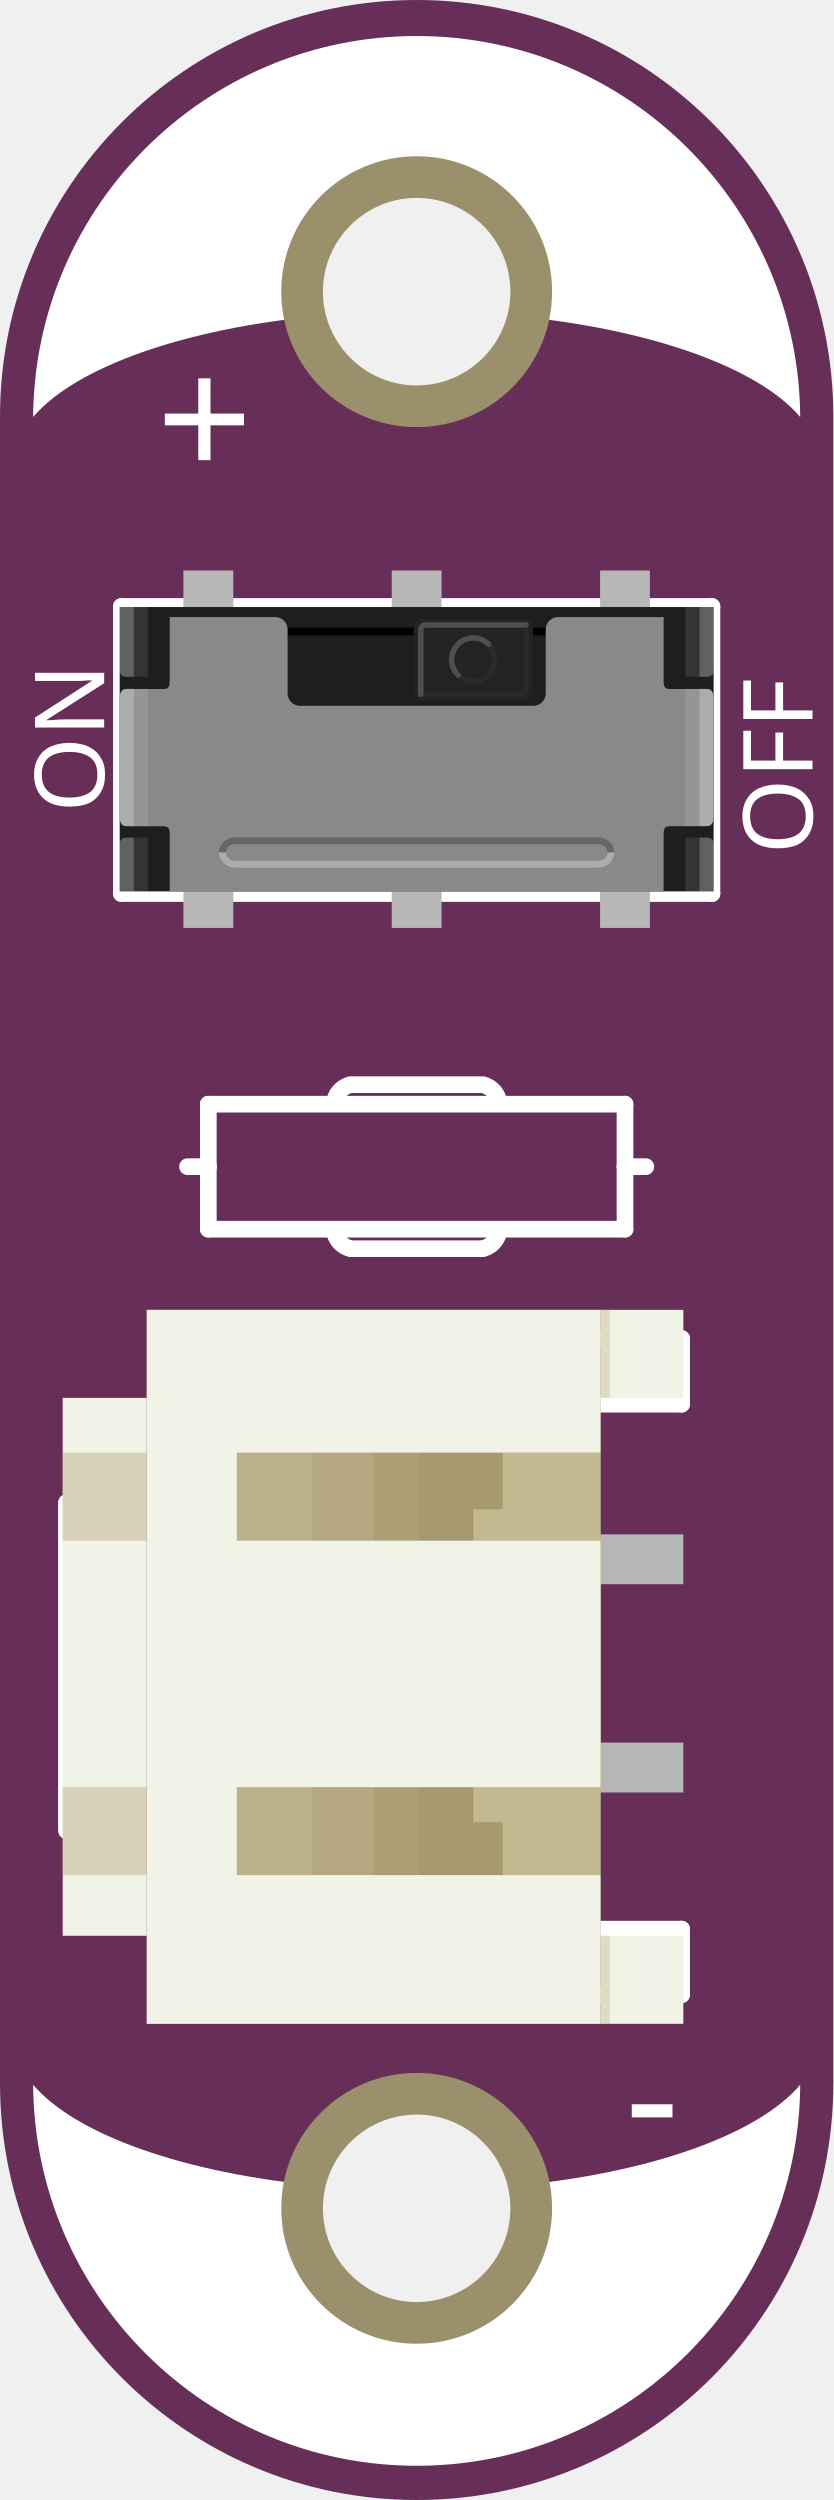
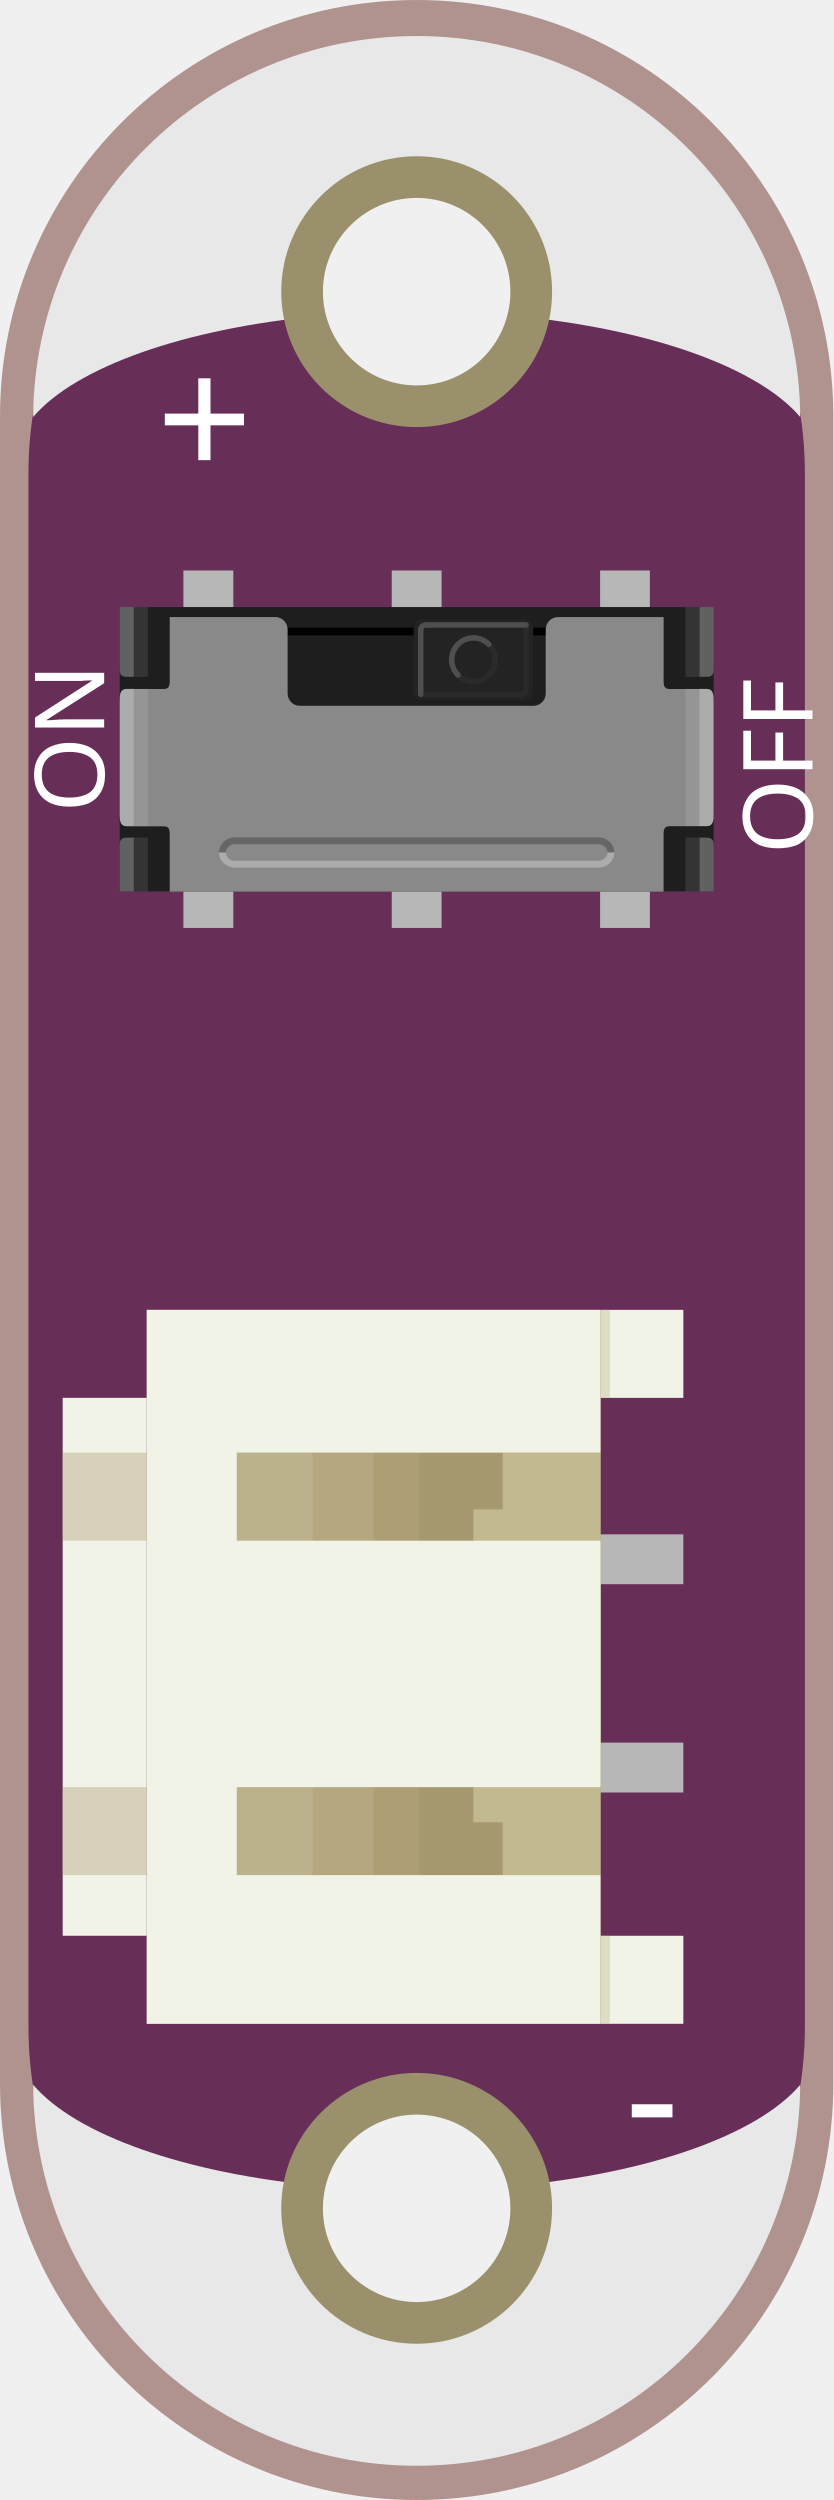
- <svg xmlns="http://www.w3.org/2000/svg" width="0.4in" xml:space="preserve" x="0px" version="1.1" y="0px" height="1.2in" viewBox="0 0 28.8 86.4" id="Ebene_1" enable-background="new 0 0 28.8 86.4">
+ <svg xmlns="http://www.w3.org/2000/svg" version="1.1" id="Ebene_1" x="0px" y="0px" width="28.8px" height="86.4px" viewBox="0 0 28.8 86.4" enable-background="new 0 0 28.8 86.4" xml:space="preserve">
  <g id="breadboard">
    <g id="icon">
-       <path fill="#672E58" d="M28.8,72V14.4C28.8,6.447,22.353,0,14.4,0S0,6.447,0,14.4V72c0,7.953,6.447,14.4,14.4,14.4S28.8,79.953,28.8,72 M17.447,25.92c-0.002-0.665,0.537-1.206,1.201-1.208c0.666-0.002,1.207,0.536,1.209,1.201c0,0.003,0,0.005,0,0.007c0.002,0.666-0.536,1.206-1.201,1.208c-0.666,0.002-1.207-0.535-1.209-1.201C17.447,25.925,17.447,25.923,17.447,25.92z M8.943,25.92c-0.002-0.665,0.536-1.206,1.201-1.208c0.666-0.002,1.207,0.536,1.208,1.201c0,0.003,0,0.005,0,0.007c0.001,0.666-0.536,1.206-1.202,1.208c-0.665,0.002-1.206-0.535-1.208-1.201C8.943,25.925,8.943,25.923,8.943,25.92z M10.44,76.32c0-2.188,1.773-3.96,3.96-3.96c2.188,0,3.96,1.771,3.96,3.96c0.001,2.187-1.772,3.96-3.959,3.96C12.213,80.281,10.44,78.508,10.44,76.32L10.44,76.32z M10.44,10.08c0-2.187,1.773-3.96,3.96-3.96c2.188,0,3.96,1.773,3.96,3.96c0.001,2.188-1.772,3.96-3.959,3.961C12.213,14.041,10.44,12.268,10.44,10.08L10.44,10.08z" />
+       <path fill="#B0938F" d="M28.8,72V14.4C28.8,6.447,22.353,0,14.4,0S0,6.447,0,14.4V72c0,7.953,6.447,14.4,14.4,14.4    S28.8,79.953,28.8,72 M17.447,25.92c-0.002-0.665,0.537-1.206,1.201-1.208c0.666-0.002,1.207,0.536,1.209,1.201    c0,0.003,0,0.005,0,0.007c0.002,0.666-0.536,1.206-1.201,1.208c-0.666,0.002-1.207-0.535-1.209-1.201    C17.447,25.925,17.447,25.923,17.447,25.92z M8.943,25.92c-0.002-0.665,0.536-1.206,1.201-1.208    c0.666-0.002,1.207,0.536,1.208,1.201c0,0.003,0,0.005,0,0.007c0.001,0.666-0.536,1.206-1.202,1.208    c-0.665,0.002-1.206-0.535-1.208-1.201C8.943,25.925,8.943,25.923,8.943,25.92z M10.44,76.32c0-2.188,1.773-3.96,3.96-3.96    c2.188,0,3.96,1.771,3.96,3.96c0.001,2.187-1.772,3.96-3.959,3.96C12.213,80.281,10.44,78.508,10.44,76.32L10.44,76.32z     M10.44,10.08c0-2.187,1.773-3.96,3.96-3.96c2.188,0,3.96,1.773,3.96,3.96c0.001,2.188-1.772,3.96-3.959,3.961    C12.213,14.041,10.44,12.268,10.44,10.08L10.44,10.08z" />
+       <path fill="#672E58" d="M14.4,2.95c-7.41,0-13.417,6.007-13.417,13.417v53.666c0,7.41,6.006,13.417,13.417,13.417    s13.417-6.007,13.417-13.417V16.367C27.817,8.957,21.81,2.95,14.4,2.95z M14.401,80.28c-2.188,0.001-3.961-1.772-3.961-3.96    c0-2.188,1.773-3.96,3.96-3.96c2.188,0,3.96,1.771,3.96,3.96C18.361,78.507,16.587,80.28,14.401,80.28z M14.401,14.041    c-2.188,0-3.961-1.772-3.961-3.961c0-2.187,1.773-3.96,3.96-3.96c2.188,0,3.96,1.773,3.96,3.96    C18.361,12.268,16.587,14.04,14.401,14.041z" />
      <g>
        <g>
          <g transform="matrix(1, 0, 0, 1, 3.6, 28.08)">
            <g transform="rotate(-90)">
-               <text fill="#FFFFFF" font-family="OCRA" transform="matrix(1 0 0 1 1.525879e-04 -3.967285e-04)" font-size="3.341">ON</text>
+               <text transform="matrix(1 0 0 1 1.525879e-004 -3.967285e-004)" fill="#FFFFFF" font-family="'OCRA'" font-size="3.341">ON</text>
            </g>
          </g>
        </g>
        <g>
          <g transform="matrix(1, 0, 0, 1, 28.08, 29.52)">
            <g transform="rotate(-90)">
-               <text fill="#FFFFFF" font-family="OCRA" transform="matrix(1 0 0 1 -2.746582e-04 -4.272461e-04)" font-size="3.341">OFF</text>
+               <text transform="matrix(1 0 0 1 -2.746582e-004 -3.967285e-004)" fill="#FFFFFF" font-family="'OCRA'" font-size="3.341">OFF</text>
            </g>
          </g>
        </g>
        <g>
-           <text fill="#FFFFFF" font-family="OCRA" transform="matrix(1 0 0 1 5.3999 16.5593)" font-size="5.846">+</text>
+           <text transform="matrix(1 0 0 1 5.3999 16.5593)" fill="#FFFFFF" font-family="'OCRA'" font-size="5.846">+</text>
        </g>
        <g>
-           <text fill="#FFFFFF" font-family="OCRA" transform="matrix(1 0 0 1 21.6001 74.5203)" font-size="5.846">-</text>
+           <text transform="matrix(1 0 0 1 21.6001 74.5203)" fill="#FFFFFF" font-family="'OCRA'" font-size="5.846">-</text>
        </g>
        <g>
          <g>
-             <line fill="none" stroke="#FFFFFF" stroke-linecap="round" y1="68.938" stroke-width="0.576" x1="13.635" y2="68.938" x2="23.556" />
-             <line fill="none" stroke="#FFFFFF" stroke-linecap="round" y1="68.938" stroke-width="0.576" x1="23.556" y2="66.671" x2="23.556" />
-             <line fill="none" stroke="#FFFFFF" stroke-linecap="round" y1="66.671" stroke-width="0.576" x1="23.556" y2="66.671" x2="16.469" />
-             <line fill="none" stroke="#FFFFFF" stroke-linecap="round" y1="66.671" stroke-width="0.576" x1="16.469" y2="63.269" x2="16.469" />
-             <line fill="none" stroke="#FFFFFF" stroke-linecap="round" y1="51.93" stroke-width="0.576" x1="16.469" y2="48.529" x2="16.469" />
-             <line fill="none" stroke="#FFFFFF" stroke-linecap="round" y1="48.529" stroke-width="0.576" x1="16.469" y2="48.529" x2="23.556" />
-             <line fill="none" stroke="#FFFFFF" stroke-linecap="round" y1="48.529" stroke-width="0.576" x1="23.556" y2="46.26" x2="23.556" />
-             <line fill="none" stroke="#FFFFFF" stroke-linecap="round" y1="46.26" stroke-width="0.576" x1="23.556" y2="46.26" x2="13.635" />
-             <line fill="none" stroke="#FFFFFF" stroke-linecap="round" y1="51.93" stroke-width="0.576" x1="2.296" y2="63.269" x2="2.296" />
-           </g>
+ 					</g>
        </g>
        <g>
          <g>
-             <line fill="none" stroke="#FFFFFF" stroke-linecap="round" y1="43.155" stroke-width="0.576" x1="16.667" y2="43.155" x2="12.132" />
-             <path fill="none" stroke="#FFFFFF" stroke-width="0.576" d="M17.234,38.336c0.079-0.392-0.175-0.771-0.566-0.851" />
-             <path fill="none" stroke="#FFFFFF" stroke-width="0.576" d="M12.132,37.485c-0.391,0.079-0.645,0.459-0.567,0.851" />
-             <path fill="none" stroke="#FFFFFF" stroke-width="0.576" d="M11.565,42.304c-0.078,0.391,0.176,0.771,0.567,0.851" />
-             <path fill="none" stroke="#FFFFFF" stroke-width="0.576" d="M16.667,43.155c0.392-0.079,0.646-0.46,0.563-0.851" />
-             <line fill="none" stroke="#FFFFFF" stroke-linecap="round" y1="37.485" stroke-width="0.576" x1="12.132" y2="37.485" x2="16.667" />
-           </g>
+ 					</g>
        </g>
        <g>
          <g>
-             <line fill="none" stroke="#FFFFFF" stroke-linecap="round" y1="42.48" stroke-width="0.576" x1="21.6" y2="42.48" x2="7.2" />
-             <line fill="none" stroke="#FFFFFF" stroke-linecap="round" y1="42.48" stroke-width="0.576" x1="7.2" y2="40.32" x2="7.2" />
-             <line fill="none" stroke="#FFFFFF" stroke-linecap="round" y1="40.32" stroke-width="0.576" x1="7.2" y2="38.16" x2="7.2" />
-             <line fill="none" stroke="#FFFFFF" stroke-linecap="round" y1="38.16" stroke-width="0.576" x1="7.2" y2="38.16" x2="21.6" />
-             <line fill="none" stroke="#FFFFFF" stroke-linecap="round" y1="38.16" stroke-width="0.576" x1="21.6" y2="40.32" x2="21.6" />
-             <line fill="none" stroke="#FFFFFF" stroke-linecap="round" y1="40.32" stroke-width="0.576" x1="21.6" y2="42.48" x2="21.6" />
-             <line fill="none" stroke="#FFFFFF" stroke-linecap="round" y1="40.32" stroke-width="0.576" x1="7.2" y2="40.32" x2="6.48" />
-             <line fill="none" stroke="#FFFFFF" stroke-linecap="round" y1="40.32" stroke-width="0.576" x1="21.6" y2="40.32" x2="22.32" />
-           </g>
+ 					</g>
        </g>
        <g>
          <g>
-       </g>
-         </g>
-         <g>
-           <g>
-             <line fill="none" stroke="#FFFFFF" stroke-linecap="round" y1="20.96" stroke-width="0.576" x1="4.195" y2="30.881" x2="4.195" />
-             <line fill="none" stroke="#FFFFFF" stroke-linecap="round" y1="30.881" stroke-width="0.576" x1="4.195" y2="30.881" x2="24.605" />
-             <line fill="none" stroke="#FFFFFF" stroke-linecap="round" y1="30.881" stroke-width="0.576" x1="24.605" y2="20.96" x2="24.605" />
-             <line fill="none" stroke="#FFFFFF" stroke-linecap="round" y1="20.96" stroke-width="0.576" x1="24.605" y2="20.96" x2="4.195" />
-           </g>
-         </g>
-         <g>
-           <g>
-       </g>
-         </g>
-         <g>
-           <g>
-       </g>
-         </g>
-         <g>
-           <g>
-       </g>
+ 					</g>
        </g>
      </g>
-       <path fill="#FFFFFF" d="M14.4,6.364c1.164,0,4.825,1.199,3.372,4.554c4.679,0.44,8.422,1.774,9.884,3.495C27.605,7.132,21.693,1.245,14.4,1.245c-7.292,0-13.206,5.887-13.255,13.167c1.469-1.729,5.24-3.067,9.951-3.5C10.628,6.612,13.262,6.364,14.4,6.364z" />
-       <path fill="#FFFFFF" d="M11.096,75.549c-4.71-0.433-8.482-1.771-9.951-3.5C1.194,79.33,7.108,85.217,14.4,85.217c7.293,0,13.205-5.887,13.256-13.168c-1.462,1.724-5.205,3.058-9.884,3.495c1.453,3.355-2.208,4.557-3.372,4.557C13.262,80.097,10.628,79.849,11.096,75.549z" />
+       <path fill="#E8E8E8" d="M14.4,6.364c1.164,0,4.825,1.199,3.372,4.554c4.679,0.44,8.422,1.774,9.884,3.495    C27.605,7.132,21.693,1.245,14.4,1.245c-7.292,0-13.206,5.887-13.255,13.167c1.469-1.729,5.24-3.067,9.951-3.5    C10.628,6.612,13.262,6.364,14.4,6.364z" />
+       <path fill="#E8E8E8" d="M11.096,75.549c-4.71-0.433-8.482-1.771-9.951-3.5C1.194,79.33,7.108,85.217,14.4,85.217    c7.293,0,13.205-5.887,13.256-13.168c-1.462,1.725-5.205,3.059-9.884,3.495c1.453,3.355-2.208,4.558-3.372,4.558    C13.262,80.097,10.628,79.849,11.096,75.549z" />
      <g id="connector16pin">
-         <path fill="#9A916C" d="M14.4,73.081c1.786,0,3.239,1.453,3.239,3.239s-1.453,3.239-3.239,3.239s-3.24-1.453-3.24-3.239S12.614,73.081,14.4,73.081 M14.4,71.64c-2.584,0-4.68,2.095-4.68,4.68S11.815,81,14.4,81c2.585,0,4.68-2.095,4.68-4.68S16.985,71.64,14.4,71.64L14.4,71.64z" />
+         <path fill="#9A916C" d="M14.4,73.081c1.786,0,3.239,1.453,3.239,3.239s-1.453,3.239-3.239,3.239s-3.24-1.453-3.24-3.239     S12.614,73.081,14.4,73.081 M14.4,71.64c-2.584,0-4.68,2.095-4.68,4.68S11.815,81,14.4,81s4.68-2.095,4.68-4.68     S16.985,71.64,14.4,71.64L14.4,71.64z" />
      </g>
      <g id="connector17pin">
-         <path fill="#9A916C" d="M14.4,6.84c1.786,0,3.239,1.454,3.239,3.24s-1.453,3.24-3.239,3.24s-3.24-1.454-3.24-3.24S12.614,6.84,14.4,6.84 M14.4,5.4c-2.584,0-4.68,2.095-4.68,4.68s2.095,4.68,4.68,4.68c2.585,0,4.68-2.095,4.68-4.68S16.985,5.4,14.4,5.4L14.4,5.4z" />
+         <path fill="#9A916C" d="M14.4,6.84c1.786,0,3.239,1.454,3.239,3.24s-1.453,3.24-3.239,3.24s-3.24-1.454-3.24-3.24     S12.614,6.84,14.4,6.84 M14.4,5.4c-2.584,0-4.68,2.095-4.68,4.68s2.095,4.68,4.68,4.68s4.68-2.095,4.68-4.68S16.985,5.4,14.4,5.4     L14.4,5.4z" />
      </g>
    </g>
    <g id="jst-2-smd" transform="matrix(1, 0, 0, 1, 2.42585, 46.879)">
      <g transform="matrix(0, 1, -1, 0, 23.0625, -1.61147)">
        <g>
          <g>
            <g>
-               <polygon fill="#B7B7B7" points="16.681,1.872 14.957,1.872 14.957,6.931 16.681,6.931 " />
-               <polygon fill="#B7B7B7" points="9.482,1.872 7.76,1.872 7.76,6.931 9.482,6.931 " />
+               <polygon fill="#B7B7B7" points="16.681,1.872 14.957,1.872 14.957,6.931 16.681,6.931       " />
+               <polygon fill="#B7B7B7" points="9.482,1.872 7.76,1.872 7.76,6.931 9.482,6.931       " />
            </g>
          </g>
-           <rect width="15.684" x="4.496" y="0.238" fill="#AD9E73" height="24.674" transform="matrix(2.578893e-06 1 -1 2.578893e-06 24.9128 0.2373)" />
+           <rect x="4.496" y="0.238" transform="matrix(2.578893e-006 1 -1 2.578893e-006 24.9127 0.2373)" fill="#AD9E73" width="15.684" height="24.674" />
          <g>
-             <polygon fill="#C2B990" points="4.935,8.116 6.896,8.116 6.896,9.13 17.712,9.13 17.712,8.116 19.536,8.116 19.536,4.735 4.935,4.735 " />
+             <polygon fill="#C2B990" points="4.935,8.116 6.896,8.116 6.896,9.129 17.712,9.129 17.712,8.116 19.536,8.116 19.536,4.735        4.935,4.735      " />
          </g>
-           <rect width="2.904" x="10.886" y="12.574" fill="#F1F3E6" height="18.59" transform="matrix(2.578893e-06 1 -1 2.578893e-06 34.2069 9.5315)" />
-           <polygon opacity="0.5" fill="#A0916B" points="19.536,8.12 17.712,8.12 17.712,9.135 6.896,9.135 6.896,8.12 4.935,8.12 4.935,10.999 6.896,10.999 17.712,10.999 19.536,10.999 " enable-background="new    " />
-           <rect width="5.24" x="9.615" opacity="0.1" y="7.893" fill="#FFFFFF" height="14.602" enable-background="new    " transform="matrix(2.578893e-06 1 -1 2.578893e-06 27.4286 2.9583)" />
-           <rect width="5.238" x="9.616" opacity="0.1" y="10.007" fill="#FFFFFF" height="14.602" enable-background="new    " transform="matrix(2.578893e-06 1 -1 2.578893e-06 29.5429 5.0725)" />
+           <rect x="10.886" y="12.575" transform="matrix(2.578893e-006 1 -1 2.578893e-006 34.2071 9.5317)" fill="#F1F3E6" width="2.904" height="18.59" />
+           <polygon opacity="0.5" fill="#A0916B" enable-background="new    " points="19.536,8.12 17.712,8.12 17.712,9.135 6.896,9.135       6.896,8.12 4.935,8.12 4.935,10.999 6.896,10.999 17.712,10.999 19.536,10.999     " />
+           <rect x="9.615" y="7.892" transform="matrix(2.578893e-006 1 -1 2.578893e-006 27.4278 2.9585)" opacity="0.1" fill="#FFFFFF" enable-background="new    " width="5.24" height="14.603" />
+           <rect x="9.616" y="10.007" transform="matrix(2.578893e-006 1 -1 2.578893e-006 29.5426 5.0722)" opacity="0.1" fill="#FFFFFF" enable-background="new    " width="5.238" height="14.602" />
          <g>
            <g>
              <path fill="#F1F3E6" d="M24.675,4.735V1.872h-3.042v2.863H24.675z" />
            </g>
          </g>
          <g>
            <g>
              <path fill="#F1F3E6" d="M3.043,4.735V1.872H0.001v2.863H3.043z" />
            </g>
          </g>
          <g>
            <g>
-               <polygon fill="#F1F3E6" points="24.675,20.417 24.675,4.735 19.536,4.735 19.536,17.306 16.496,17.306 16.496,4.735 7.978,4.735 7.978,17.306 4.935,17.306 4.935,4.735 0.001,4.735 0.001,20.417 " />
+               <polygon fill="#F1F3E6" points="24.675,20.417 24.675,4.735 19.536,4.735 19.536,17.306 16.496,17.306 16.496,4.735         7.978,4.735 7.978,17.306 4.935,17.306 4.935,4.735 0.001,4.735 0.001,20.417       " />
            </g>
          </g>
-           <rect width="0.322" x="1.361" opacity="0.4" y="3.053" fill="#C2B990" height="3.041" enable-background="new    " transform="matrix(2.578893e-06 1 -1 2.578893e-06 6.0961 3.0516)" />
-           <rect width="0.322" x="22.992" opacity="0.4" y="3.053" fill="#C2B990" height="3.042" enable-background="new    " transform="matrix(2.578893e-06 1 -1 2.578893e-06 27.7274 -18.5798)" />
-           <rect width="2.904" x="16.563" opacity="0.4" y="20.349" fill="#AD9E73" height="3.041" enable-background="new    " transform="matrix(2.578893e-06 1 -1 2.578893e-06 39.8847 3.8538)" />
-           <rect width="2.904" x="5.005" opacity="0.4" y="20.348" fill="#AD9E73" height="3.043" enable-background="new    " transform="matrix(2.578893e-06 1 -1 2.578893e-06 28.3261 15.4124)" />
+           <rect x="1.361" y="3.053" transform="matrix(2.578893e-006 1 -1 2.578893e-006 6.0961 3.0515)" opacity="0.4" fill="#C2B990" enable-background="new    " width="0.322" height="3.041" />
+           <rect x="22.992" y="3.053" transform="matrix(2.578893e-006 1 -1 2.578893e-006 27.7274 -18.5798)" opacity="0.4" fill="#C2B990" enable-background="new    " width="0.322" height="3.042" />
+           <rect x="16.563" y="20.348" transform="matrix(2.578893e-006 1 -1 2.578893e-006 39.8841 3.8532)" opacity="0.4" fill="#AD9E73" enable-background="new    " width="2.904" height="3.041" />
+           <rect x="5.005" y="20.348" transform="matrix(2.578893e-006 1 -1 2.578893e-006 28.3263 15.4125)" opacity="0.4" fill="#AD9E73" enable-background="new    " width="2.904" height="3.043" />
        </g>
      </g>
    </g>
    <g id="ayz0202" transform="matrix(1, 0, 0, 1, 4.13604, 19.7163)">
      <g>
        <g>
-           <polygon fill="#B7B7B7" points="2.202,12.353 3.927,12.353 3.927,9.49 2.202,9.49 " />
-           <polygon fill="#B7B7B7" points="9.402,12.353 11.125,12.353 11.125,9.49 9.402,9.49 " />
-           <polygon fill="#B7B7B7" points="16.603,12.353 18.324,12.353 18.324,9.49 16.603,9.49 " />
+           <polygon fill="#B7B7B7" points="2.202,12.353 3.927,12.353 3.927,9.49 2.202,9.49     " />
+           <polygon fill="#B7B7B7" points="9.402,12.353 11.125,12.353 11.125,9.49 9.402,9.49     " />
+           <polygon fill="#B7B7B7" points="16.604,12.353 18.324,12.353 18.324,9.49 16.604,9.49     " />
        </g>
        <g>
-           <polygon fill="#B7B7B7" points="2.202,2.861 3.927,2.861 3.927,0 2.202,0 " />
-           <polygon fill="#B7B7B7" points="9.402,2.861 11.125,2.861 11.125,0 9.402,0 " />
-           <polygon fill="#B7B7B7" points="16.603,2.861 18.324,2.861 18.324,0 16.603,0 " />
+           <polygon fill="#B7B7B7" points="2.202,2.861 3.927,2.861 3.927,0 2.202,0     " />
+           <polygon fill="#B7B7B7" points="9.402,2.861 11.125,2.861 11.125,0 9.402,0     " />
+           <polygon fill="#B7B7B7" points="16.604,2.861 18.324,2.861 18.324,0 16.604,0     " />
        </g>
      </g>
-       <rect width="20.527" x="0" y="1.263" fill="#1E1E1E" height="9.827" />
-       <rect width="10.642" x="4.943" y="1.975" height="0.267" />
-       <path fill="#898989" d="M19.002,4.096c-0.229,0-0.203-0.191-0.203-0.426v-2.06h-3.65c-0.232,0-0.425,0.191-0.425,0.427v2.214c0,0.232-0.19,0.425-0.425,0.425h-8.07c-0.233,0-0.425-0.191-0.425-0.425V2.037c0-0.234-0.191-0.427-0.425-0.427H1.73v2.06c0,0.233,0.024,0.426-0.203,0.426H0.249c-0.237,0-0.248,0.191-0.248,0.425v3.893c0,0.233,0.011,0.426,0.248,0.426h1.278c0.228,0,0.203,0.19,0.203,0.425v1.833h17.068V9.263c0-0.233-0.024-0.425,0.202-0.425h1.277c0.238,0,0.248-0.191,0.248-0.426V4.521c0-0.232-0.01-0.425-0.248-0.425H19.002z" />
+       <rect x="0" y="1.263" fill="#1E1E1E" width="20.527" height="9.827" />
+       <rect x="4.943" y="1.975" width="10.642" height="0.268" />
+       <path fill="#898989" d="M19.002,4.096c-0.229,0-0.203-0.191-0.203-0.426V1.61h-3.65c-0.231,0-0.425,0.191-0.425,0.428v2.214    c0,0.231-0.19,0.425-0.425,0.425h-8.07c-0.233,0-0.425-0.191-0.425-0.425V2.037c0-0.234-0.191-0.428-0.425-0.428H1.73V3.67    c0,0.232,0.024,0.426-0.203,0.426H0.249c-0.237,0-0.248,0.191-0.248,0.425v3.894c0,0.232,0.011,0.426,0.248,0.426h1.278    c0.228,0,0.203,0.189,0.203,0.425v1.833h17.068V9.263c0-0.233-0.024-0.425,0.202-0.425h1.277c0.237,0,0.248-0.191,0.248-0.426    V4.521c0-0.231-0.011-0.425-0.248-0.425H19.002z" />
      <g>
-         <path opacity="0.3" fill="#FFFFFF" enable-background="new    " d="M0.249,8.832h0.239V4.089H0.249c-0.237,0-0.248,0.19-0.248,0.425v3.892C0.001,8.641,0.012,8.832,0.249,8.832z" />
-         <rect width="0.487" x="0.488" opacity="0.1" y="4.089" fill="#FFFFFF" height="4.743" enable-background="new    " />
+         <path opacity="0.3" fill="#FFFFFF" enable-background="new    " d="M0.249,8.832h0.239V4.089H0.249     c-0.237,0-0.248,0.189-0.248,0.425v3.892C0.001,8.641,0.012,8.832,0.249,8.832z" />
+         <rect x="0.488" y="4.089" opacity="0.1" fill="#FFFFFF" enable-background="new    " width="0.487" height="4.743" />
      </g>
      <g>
-         <path opacity="0.3" fill="#FFFFFF" enable-background="new    " d="M20.279,8.832h-0.24V4.089h0.24c0.236,0,0.248,0.19,0.248,0.425v3.892C20.527,8.641,20.517,8.832,20.279,8.832z" />
-         <rect width="0.486" x="19.553" opacity="0.1" y="4.089" fill="#FFFFFF" height="4.743" enable-background="new    " />
+         <path opacity="0.3" fill="#FFFFFF" enable-background="new    " d="M20.279,8.832h-0.24V4.089h0.24     c0.235,0,0.248,0.189,0.248,0.425v3.892C20.528,8.641,20.517,8.832,20.279,8.832z" />
+         <rect x="19.553" y="4.089" opacity="0.1" fill="#FFFFFF" enable-background="new    " width="0.486" height="4.743" />
      </g>
-       <path fill="#898989" d="M17.095,9.746c0,0.289-0.25,0.524-0.558,0.524H3.99c-0.307,0-0.557-0.236-0.557-0.524c0-0.289,0.25-0.525,0.557-0.525h12.547C16.845,9.221,17.095,9.457,17.095,9.746z" />
+       <path fill="#898989" d="M17.095,9.746c0,0.289-0.25,0.523-0.558,0.523H3.99c-0.307,0-0.557-0.235-0.557-0.523    c0-0.289,0.25-0.525,0.557-0.525h12.547C16.845,9.221,17.095,9.457,17.095,9.746z" />
      <g>
-         <path fill="#666666" d="M16.537,9.221H3.99c-0.307,0-0.557,0.236-0.557,0.525H3.67c0-0.158,0.143-0.287,0.319-0.287h12.548c0.176,0,0.318,0.129,0.318,0.287h0.237C17.095,9.457,16.845,9.221,16.537,9.221z" />
-         <path opacity="0.3" fill="#FFFFFF" enable-background="new    " d="M16.537,10.033H3.99c-0.177,0-0.319-0.13-0.319-0.287H3.434c0,0.289,0.25,0.524,0.557,0.524h12.548c0.307,0,0.557-0.235,0.557-0.524h-0.236C16.858,9.904,16.714,10.033,16.537,10.033z" />
+         <path fill="#666666" d="M16.537,9.221H3.99c-0.307,0-0.557,0.236-0.557,0.525H3.67c0-0.158,0.143-0.287,0.319-0.287h12.548     c0.176,0,0.318,0.129,0.318,0.287h0.236C17.095,9.457,16.845,9.221,16.537,9.221z" />
+         <path opacity="0.3" fill="#FFFFFF" enable-background="new    " d="M16.537,10.033H3.99c-0.177,0-0.319-0.131-0.319-0.287H3.434     c0,0.289,0.25,0.523,0.557,0.523h12.548c0.307,0,0.557-0.234,0.557-0.523H16.86C16.858,9.904,16.714,10.033,16.537,10.033z" />
      </g>
      <g>
-         <path opacity="0.3" fill="#FFFFFF" enable-background="new    " d="M0.001,1.263v2.125c0,0.158,0.011,0.287,0.248,0.287h0.239V1.263H0.001z" />
-         <rect width="0.487" x="0.488" opacity="0.1" y="1.263" fill="#FFFFFF" height="2.412" enable-background="new    " />
+         <path opacity="0.3" fill="#FFFFFF" enable-background="new    " d="M0.001,1.263v2.125c0,0.158,0.011,0.287,0.248,0.287h0.239     V1.263H0.001z" />
+         <rect x="0.488" y="1.263" opacity="0.1" fill="#FFFFFF" enable-background="new    " width="0.487" height="2.412" />
      </g>
      <g>
-         <path opacity="0.3" fill="#FFFFFF" enable-background="new    " d="M0.001,11.09V9.519c0-0.158,0.011-0.287,0.248-0.287h0.239v1.858H0.001z" />
-         <rect width="0.487" x="0.488" opacity="0.1" y="9.231" fill="#FFFFFF" height="1.858" enable-background="new    " />
+         <path opacity="0.3" fill="#FFFFFF" enable-background="new    " d="M0.001,11.09V9.519c0-0.158,0.011-0.287,0.248-0.287h0.239     v1.858H0.001z" />
+         <rect x="0.488" y="9.231" opacity="0.1" fill="#FFFFFF" enable-background="new    " width="0.487" height="1.858" />
      </g>
      <g>
-         <path opacity="0.3" fill="#FFFFFF" enable-background="new    " d="M20.527,1.263v2.125c0,0.158-0.011,0.287-0.248,0.287h-0.238V1.263H20.527z" />
-         <rect width="0.487" x="19.554" opacity="0.1" y="1.263" fill="#FFFFFF" height="2.412" enable-background="new    " />
+         <path opacity="0.3" fill="#FFFFFF" enable-background="new    " d="M20.528,1.263v2.125c0,0.158-0.012,0.287-0.248,0.287h-0.238     V1.263H20.528z" />
+         <rect x="19.554" y="1.263" opacity="0.1" fill="#FFFFFF" enable-background="new    " width="0.487" height="2.412" />
      </g>
      <g>
-         <path opacity="0.3" fill="#FFFFFF" enable-background="new    " d="M20.527,11.09V9.519c0-0.158-0.011-0.287-0.248-0.287h-0.238v1.858H20.527z" />
-         <rect width="0.487" x="19.554" opacity="0.1" y="9.231" fill="#FFFFFF" height="1.858" enable-background="new    " />
+         <path opacity="0.3" fill="#FFFFFF" enable-background="new    " d="M20.528,11.09V9.519c0-0.158-0.012-0.287-0.248-0.287h-0.238     v1.858H20.528z" />
+         <rect x="19.554" y="9.231" opacity="0.1" fill="#FFFFFF" enable-background="new    " width="0.487" height="1.858" />
      </g>
-       <path fill="#232323" d="M14.287,4.197c0,0.156-0.129,0.284-0.283,0.284h-3.558c-0.156,0-0.284-0.127-0.284-0.284V1.965c0-0.156,0.127-0.284,0.284-0.284h3.558c0.154,0,0.283,0.127,0.283,0.284V4.197z" />
+       <path fill="#232323" d="M14.287,4.197c0,0.156-0.129,0.284-0.283,0.284h-3.558c-0.156,0-0.284-0.127-0.284-0.284V1.965    c0-0.156,0.127-0.284,0.284-0.284h3.558c0.154,0,0.283,0.127,0.283,0.284V4.197z" />
      <g opacity="0.2">
-         <path fill="none" stroke="#FFFFFF" stroke-linecap="round" stroke-width="0.19" d="M10.404,4.28V2.053c0-0.093,0.076-0.17,0.17-0.17h3.471" stroke-miterlimit="10" />
+         <path fill="none" stroke="#FFFFFF" stroke-width="0.19" stroke-linecap="round" stroke-miterlimit="10" d="M10.404,4.28V2.053     c0-0.093,0.076-0.17,0.17-0.17h3.471" />
      </g>
      <g opacity="0.2">
-         <path fill="none" stroke="#454545" stroke-linecap="round" stroke-width="0.19" d="M14.045,1.882v2.227c0,0.094-0.076,0.17-0.17,0.17h-3.471" stroke-miterlimit="10" />
+         <path fill="none" stroke="#454545" stroke-width="0.19" stroke-linecap="round" stroke-miterlimit="10" d="M14.045,1.882v2.227     c0,0.095-0.076,0.17-0.17,0.17h-3.471" />
      </g>
-       <path opacity="0.2" fill="none" stroke="#FFFFFF" stroke-linecap="round" enable-background="new    " stroke-width="0.19" d="M11.693,3.612c-0.293-0.293-0.293-0.769,0-1.062c0.293-0.294,0.77-0.293,1.062,0" stroke-miterlimit="10" />
-       <path opacity="0.2" fill="none" stroke="#454545" stroke-linecap="round" enable-background="new    " stroke-width="0.19" d="M12.755,2.55c0.294,0.293,0.294,0.769,0.001,1.062c-0.293,0.294-0.77,0.293-1.062,0" stroke-miterlimit="10" />
+       <path opacity="0.2" fill="none" stroke="#FFFFFF" stroke-width="0.19" stroke-linecap="round" stroke-miterlimit="10" enable-background="new    " d="    M11.694,3.612c-0.293-0.293-0.293-0.769,0-1.062c0.293-0.294,0.77-0.293,1.062,0" />
+       <path opacity="0.2" fill="none" stroke="#454545" stroke-width="0.19" stroke-linecap="round" stroke-miterlimit="10" enable-background="new    " d="    M12.755,2.55c0.294,0.293,0.294,0.769,0.001,1.062c-0.293,0.294-0.77,0.293-1.063,0" />
    </g>
  </g>
</svg>
